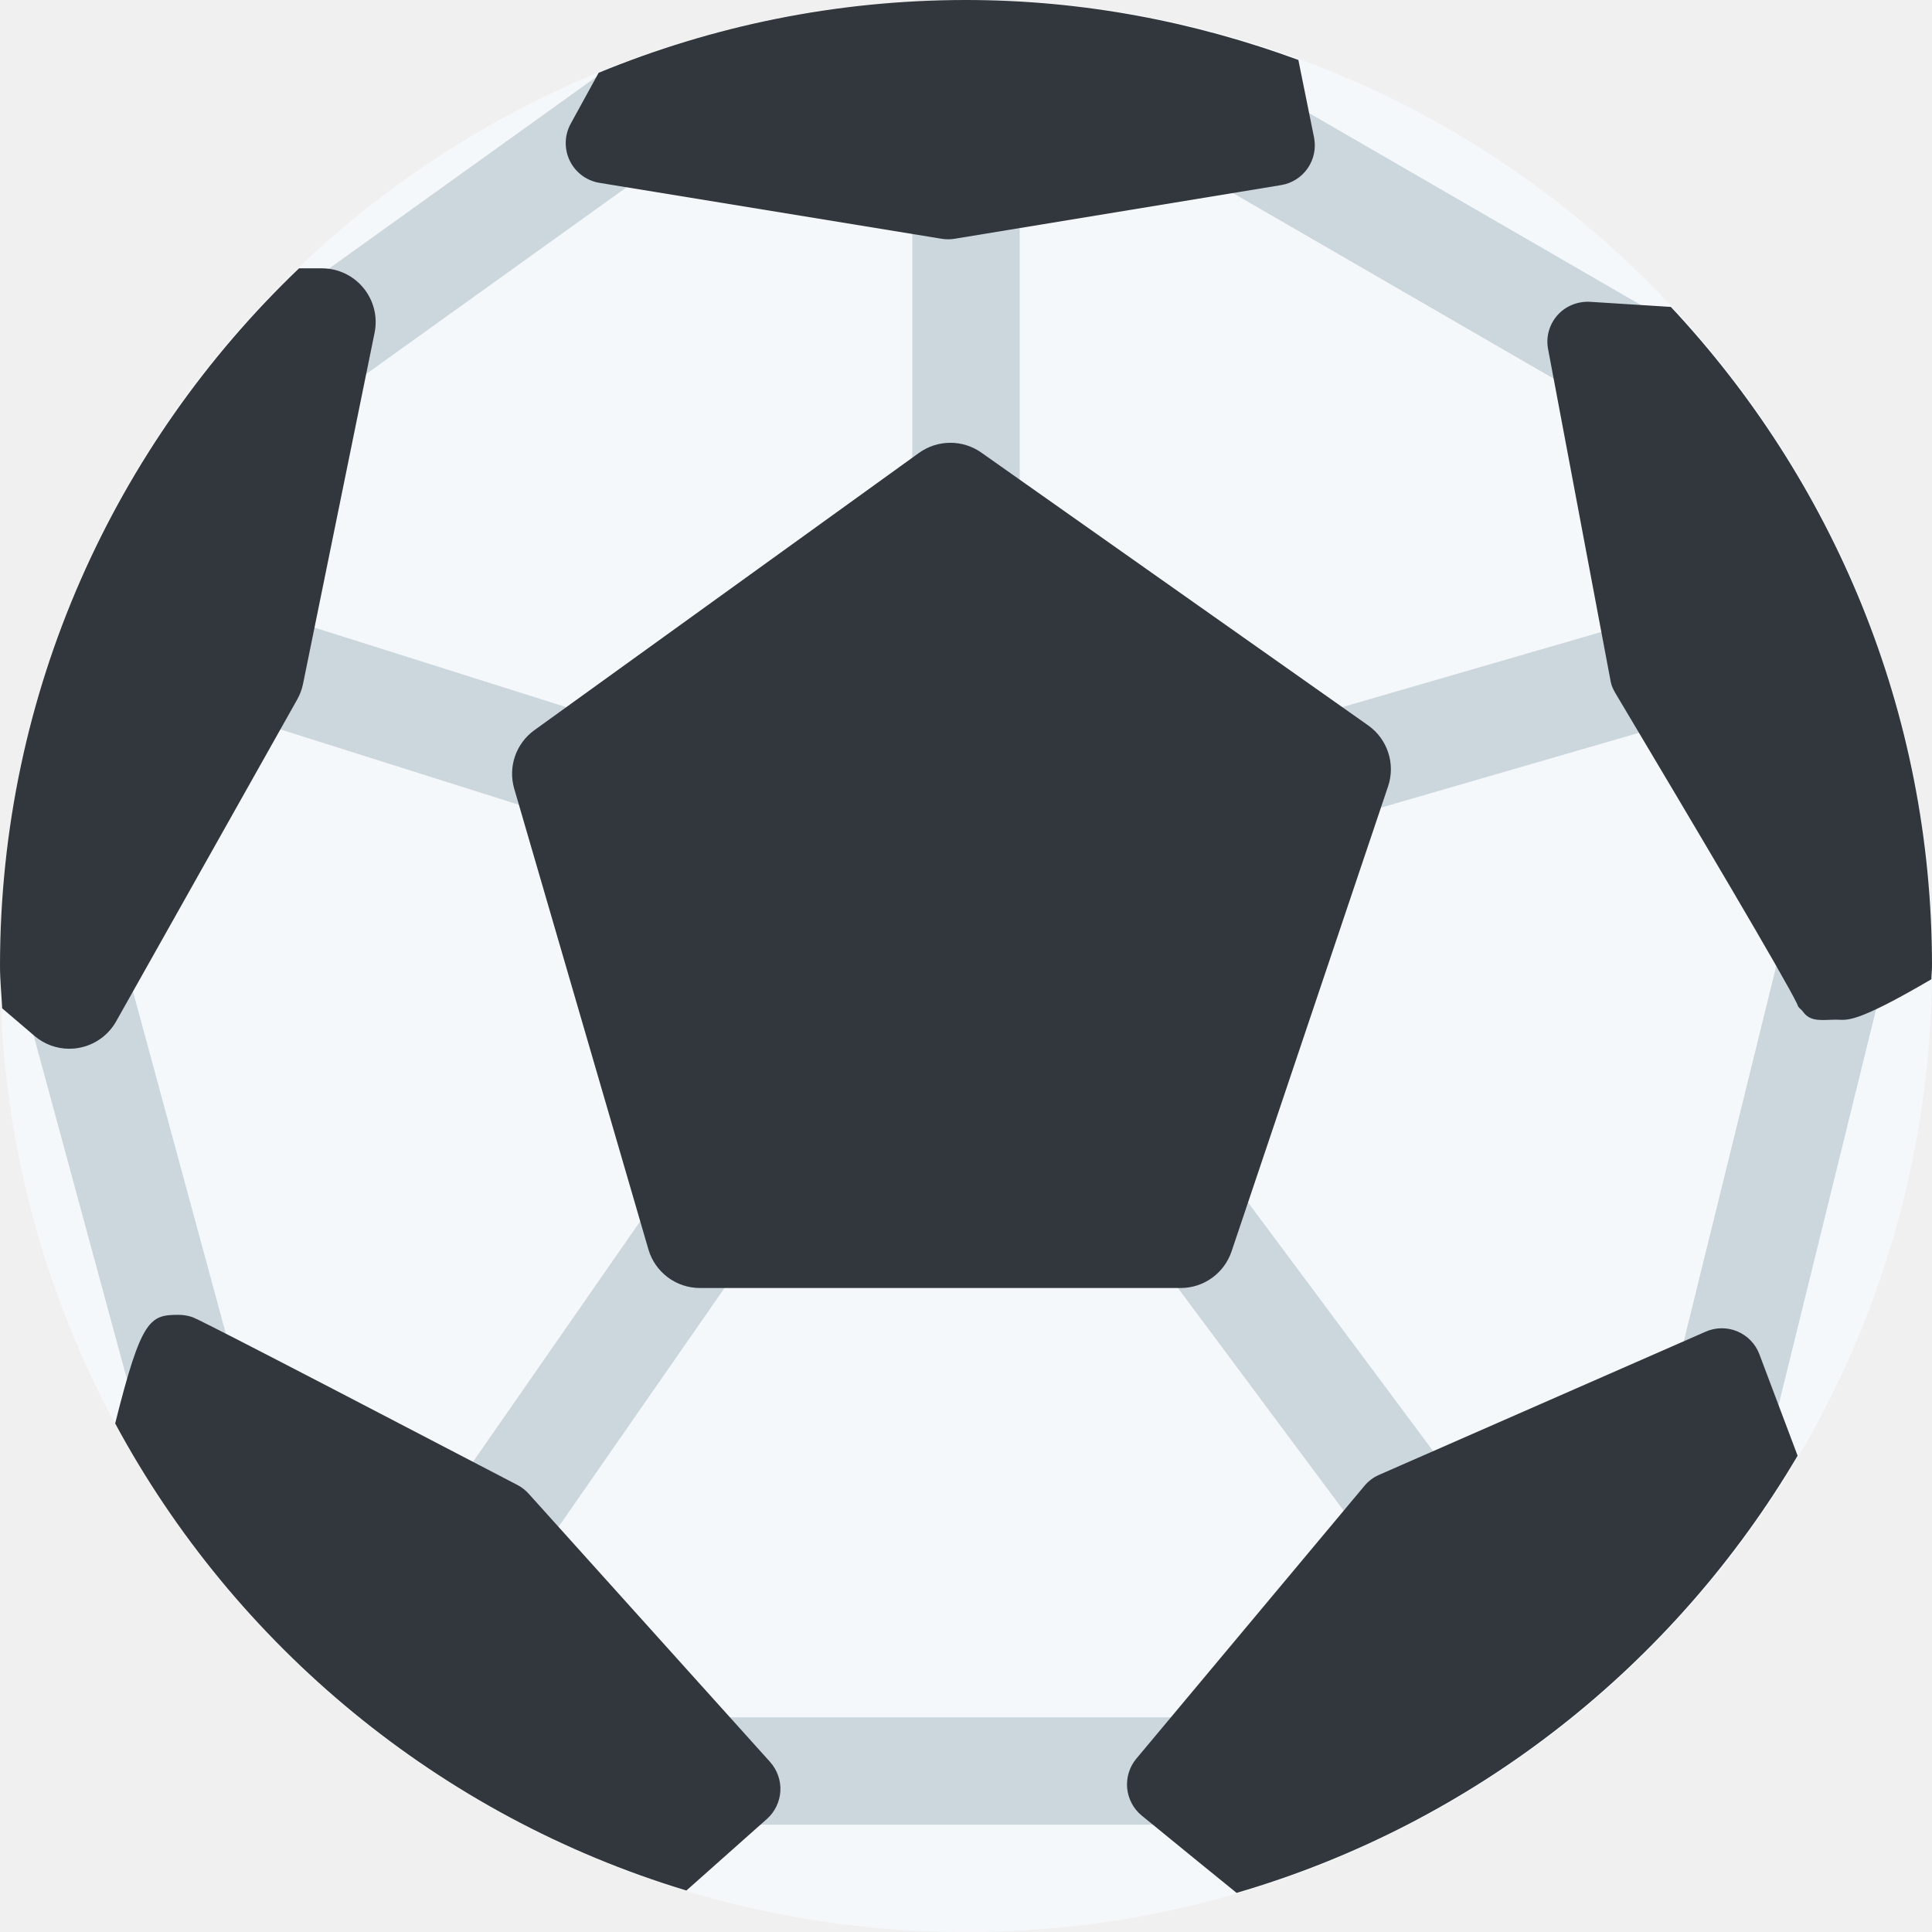
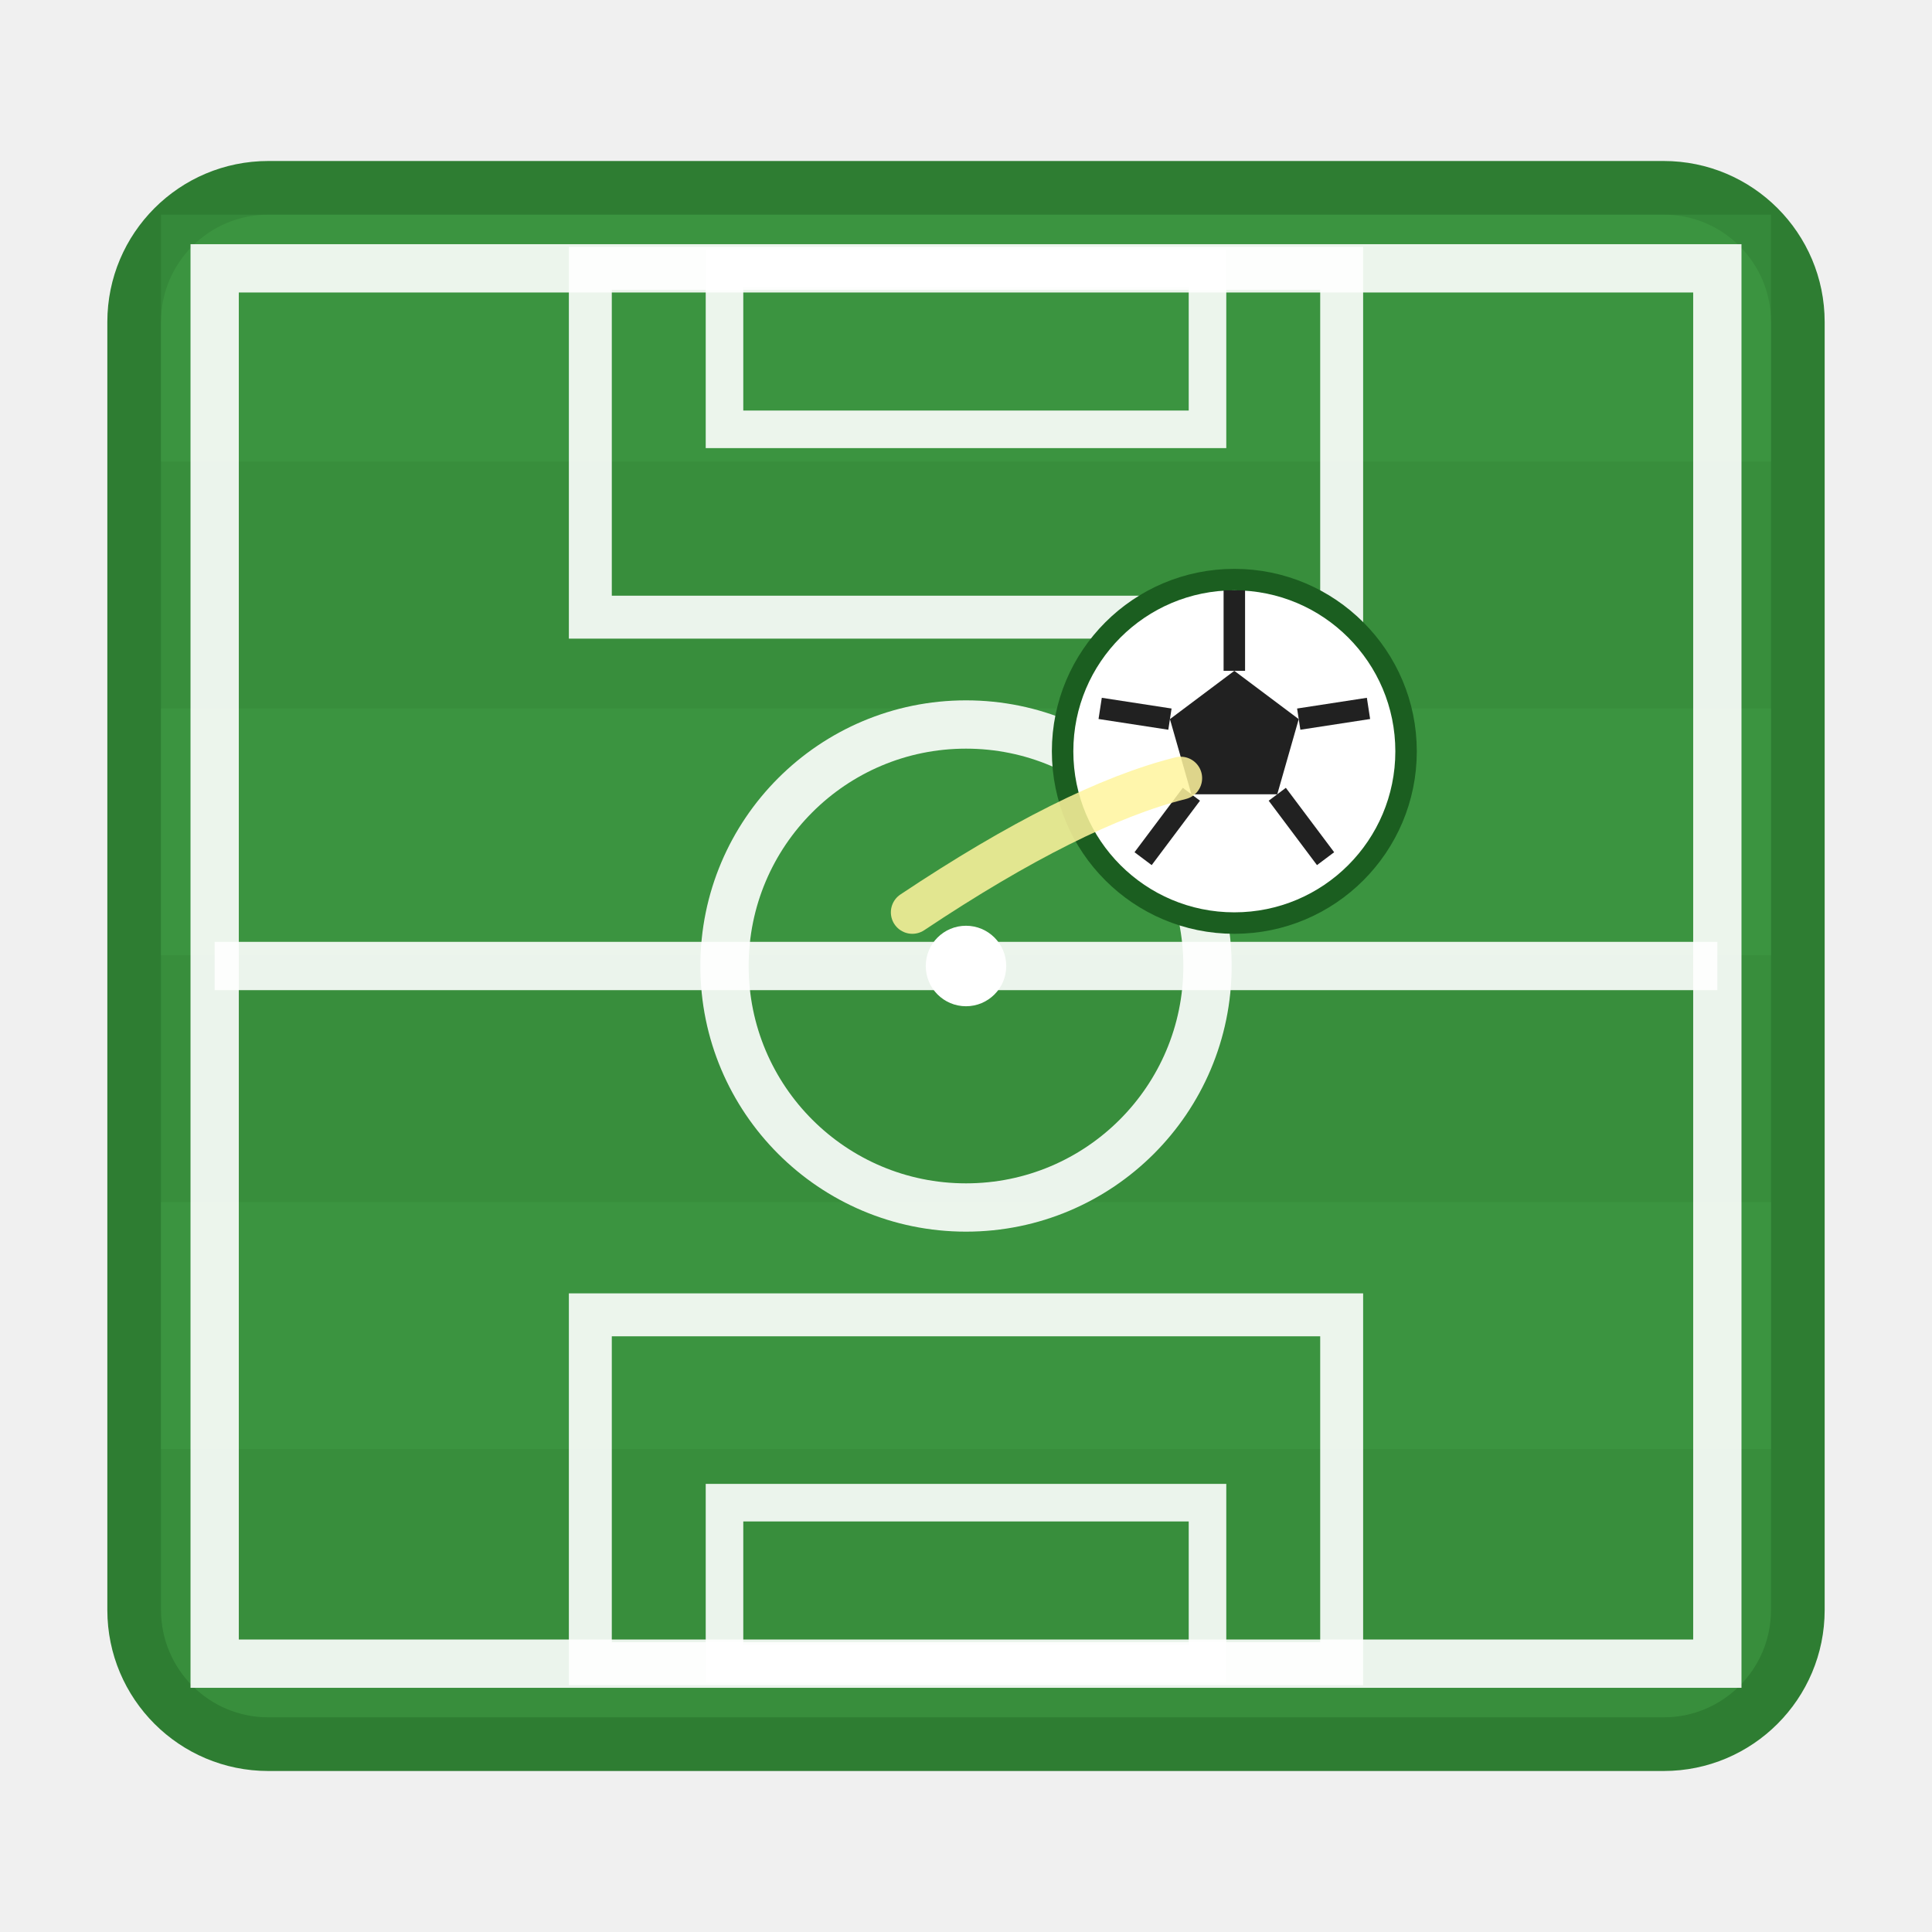
<svg xmlns="http://www.w3.org/2000/svg" viewBox="0 0 36 36">
-   <circle fill="#F5F8FA" cx="18" cy="18" r="18" />
-   <path d="M18 11c-.552 0-1-.448-1-1V3c0-.552.448-1 1-1s1 .448 1 1v7c0 .552-.448 1-1 1zm-6.583 4.5c-.1 0-.202-.015-.302-.047l-8.041-2.542c-.527-.167-.819-.728-.652-1.255.166-.527.73-.818 1.255-.652l8.042 2.542c.527.167.819.729.652 1.255-.136.426-.53.699-.954.699zm13.625-.291c-.434 0-.833-.285-.96-.722-.154-.531.151-1.085.682-1.239l6.75-1.958c.531-.153 1.085.153 1.238.682.154.531-.151 1.085-.682 1.239l-6.75 1.958c-.092.027-.186.04-.278.04zm2.001 14.958c-.306 0-.606-.14-.803-.403l-5.459-7.333c-.33-.442-.238-1.069.205-1.399.442-.331 1.069-.238 1.399.205l5.459 7.333c.33.442.238 1.069-.205 1.399-.179.134-.389.198-.596.198zm-18.294-.083c-.197 0-.395-.058-.57-.179-.454-.316-.565-.938-.25-1.392l5.125-7.375c.315-.454.938-.566 1.392-.251.454.315.565.939.25 1.392l-5.125 7.375c-.194.281-.506.43-.822.43zM3.5 27.062c-.44 0-.844-.293-.965-.738L.347 18.262c-.145-.533.17-1.082.704-1.227.535-.141 1.083.171 1.227.704l2.188 8.062c.145.533-.17 1.082-.704 1.226-.088.025-.176.035-.262.035zM22 34h-9c-.552 0-1-.447-1-1s.448-1 1-1h9c.553 0 1 .447 1 1s-.447 1-1 1zm10.126-6.875c-.079 0-.16-.009-.24-.029-.536-.132-.864-.674-.731-1.21l2.125-8.625c.133-.536.679-.862 1.21-.732.536.132.864.674.731 1.211l-2.125 8.625c-.113.455-.521.76-.97.76zM30.312 7.688c-.17 0-.342-.043-.5-.134L22.25 3.179c-.478-.277-.642-.888-.364-1.367.275-.478.886-.643 1.366-.365l7.562 4.375c.478.277.642.888.364 1.367-.185.32-.521.499-.866.499zm-24.811 0c-.312 0-.618-.145-.813-.417-.322-.45-.22-1.074.229-1.396l6.188-4.438c.449-.322 1.074-.219 1.396.229.322.449.219 1.074-.229 1.396L6.083 7.5c-.177.126-.38.188-.582.188z" fill="#CCD6DD" />
-   <path d="M25.493 13.516l-7.208-5.083c-.348-.245-.814-.243-1.161.006l-7.167 5.167c-.343.248-.494.684-.375 1.091l2.5 8.583c.124.426.515.72.96.72H22c.43 0 .81-.274.948-.681l2.917-8.667c.141-.419-.011-.881-.372-1.136zM1.292 19.542c.058 0 .117-.005.175-.016.294-.052.55-.233.697-.494l3.375-6c.051-.091.087-.188.108-.291L6.98 6.2c.06-.294-.016-.6-.206-.832C6.584 5.135 6.3 5 6 5h-.428C2.145 8.277 0 12.884 0 18c0 .266.028.525.04.788l.602.514c.182.156.413.24.65.24zm9.325-16.547c.106.219.313.373.553.412l6.375 1.042c.04.006.081.01.121.01.04 0 .081-.003.122-.01l6.084-1c.2-.033.38-.146.495-.314.116-.168.158-.375.118-.575l-.292-1.443C22.26.407 20.18 0 18 0c-2.425 0-4.734.486-6.845 1.356l-.521.95c-.117.213-.123.47-.017.689zm20.517 2.724l-1.504-.095c-.228-.013-.455.076-.609.249-.152.173-.218.402-.175.63l1.167 6.198c.017.086.048.148.093.224 1.492 2.504 3.152 5.301 3.381 5.782.024.084.062.079.114.151.14.195.372.142.612.142h.007c.198 0 .323.094 1.768-.753.001-.083.012-.164.012-.247 0-4.753-1.856-9.064-4.866-12.281zM14.541 33.376c.011-.199-.058-.395-.191-.544l-4.5-5c-.06-.066-.131-.122-.211-.163-5.885-3.069-5.994-3.105-6.066-3.13-.078-.025-.161-.039-.242-.039-.537 0-.695.065-1.185 2.024 2.236 4.149 6.053 7.316 10.644 8.703l1.5-1.333c.149-.132.239-.319.251-.518zm17.833-8.567c-.189-.08-.405-.078-.592.005l-6.083 2.667c-.106.046-.2.116-.274.205l-4.25 5.083c-.129.154-.19.352-.172.552.02.2.117.384.272.51.683.559 1.261 1.03 1.767 1.44 4.437-1.294 8.154-4.248 10.454-8.146l-.712-1.889c-.072-.193-.221-.347-.41-.427z" fill="#31373D" />
+   <rect x="2" y="3" width="32" height="30" rx="3" fill="#2E7D32" />
+   <rect x="3" y="4" width="30" height="28" rx="2" fill="#388E3C" />
+   <rect x="3" y="4" width="30" height="4.6" fill="#43A047" opacity="0.35" />
+   <rect x="3" y="13.2" width="30" height="4.6" fill="#43A047" opacity="0.35" />
+   <rect x="3" y="22.4" width="30" height="4.6" fill="#43A047" opacity="0.35" />
+   <rect x="4" y="5" width="28" height="26" fill="none" stroke="#FFFFFF" stroke-width="0.9" opacity="0.9" />
+   <line x1="4" y1="18" x2="32" y2="18" stroke="#FFFFFF" stroke-width="0.9" opacity="0.9" />
+   <circle cx="18" cy="18" r="4.5" fill="none" stroke="#FFFFFF" stroke-width="0.9" opacity="0.9" />
+   <circle cx="18" cy="18" r="0.75" fill="#FFFFFF" />
+   <rect x="11" y="5" width="14" height="6.5" fill="none" stroke="#FFFFFF" stroke-width="0.8" opacity="0.9" />
+   <rect x="13.5" y="5" width="9" height="3" fill="none" stroke="#FFFFFF" stroke-width="0.7" opacity="0.9" />
+   <rect x="11" y="24.5" width="14" height="6.5" fill="none" stroke="#FFFFFF" stroke-width="0.8" opacity="0.9" />
+   <rect x="13.5" y="28" width="9" height="3" fill="none" stroke="#FFFFFF" stroke-width="0.7" opacity="0.9" />
+   <circle cx="23" cy="14" r="3.2" fill="#FFFFFF" stroke="#1B5E20" stroke-width="0.4" />
+   <polygon points="23,12.5 24.2,13.4 23.8,14.8 22.2,14.8 21.8,13.4" fill="#212121" />
+   <line x1="23" y1="12.5" x2="23" y2="11" stroke="#212121" stroke-width="0.4" />
+   <line x1="24.2" y1="13.4" x2="25.5" y2="13.2" stroke="#212121" stroke-width="0.4" />
+   <line x1="23.8" y1="14.8" x2="24.7" y2="16" stroke="#212121" stroke-width="0.4" />
+   <line x1="22.2" y1="14.8" x2="21.3" y2="16" stroke="#212121" stroke-width="0.4" />
+   <line x1="21.8" y1="13.4" x2="20.5" y2="13.2" stroke="#212121" stroke-width="0.4" />
+   <path d="M17 17 Q20 15 22 14.5" fill="none" stroke="#FFF59D" stroke-width="0.8" stroke-linecap="round" opacity="0.85" />
</svg>
